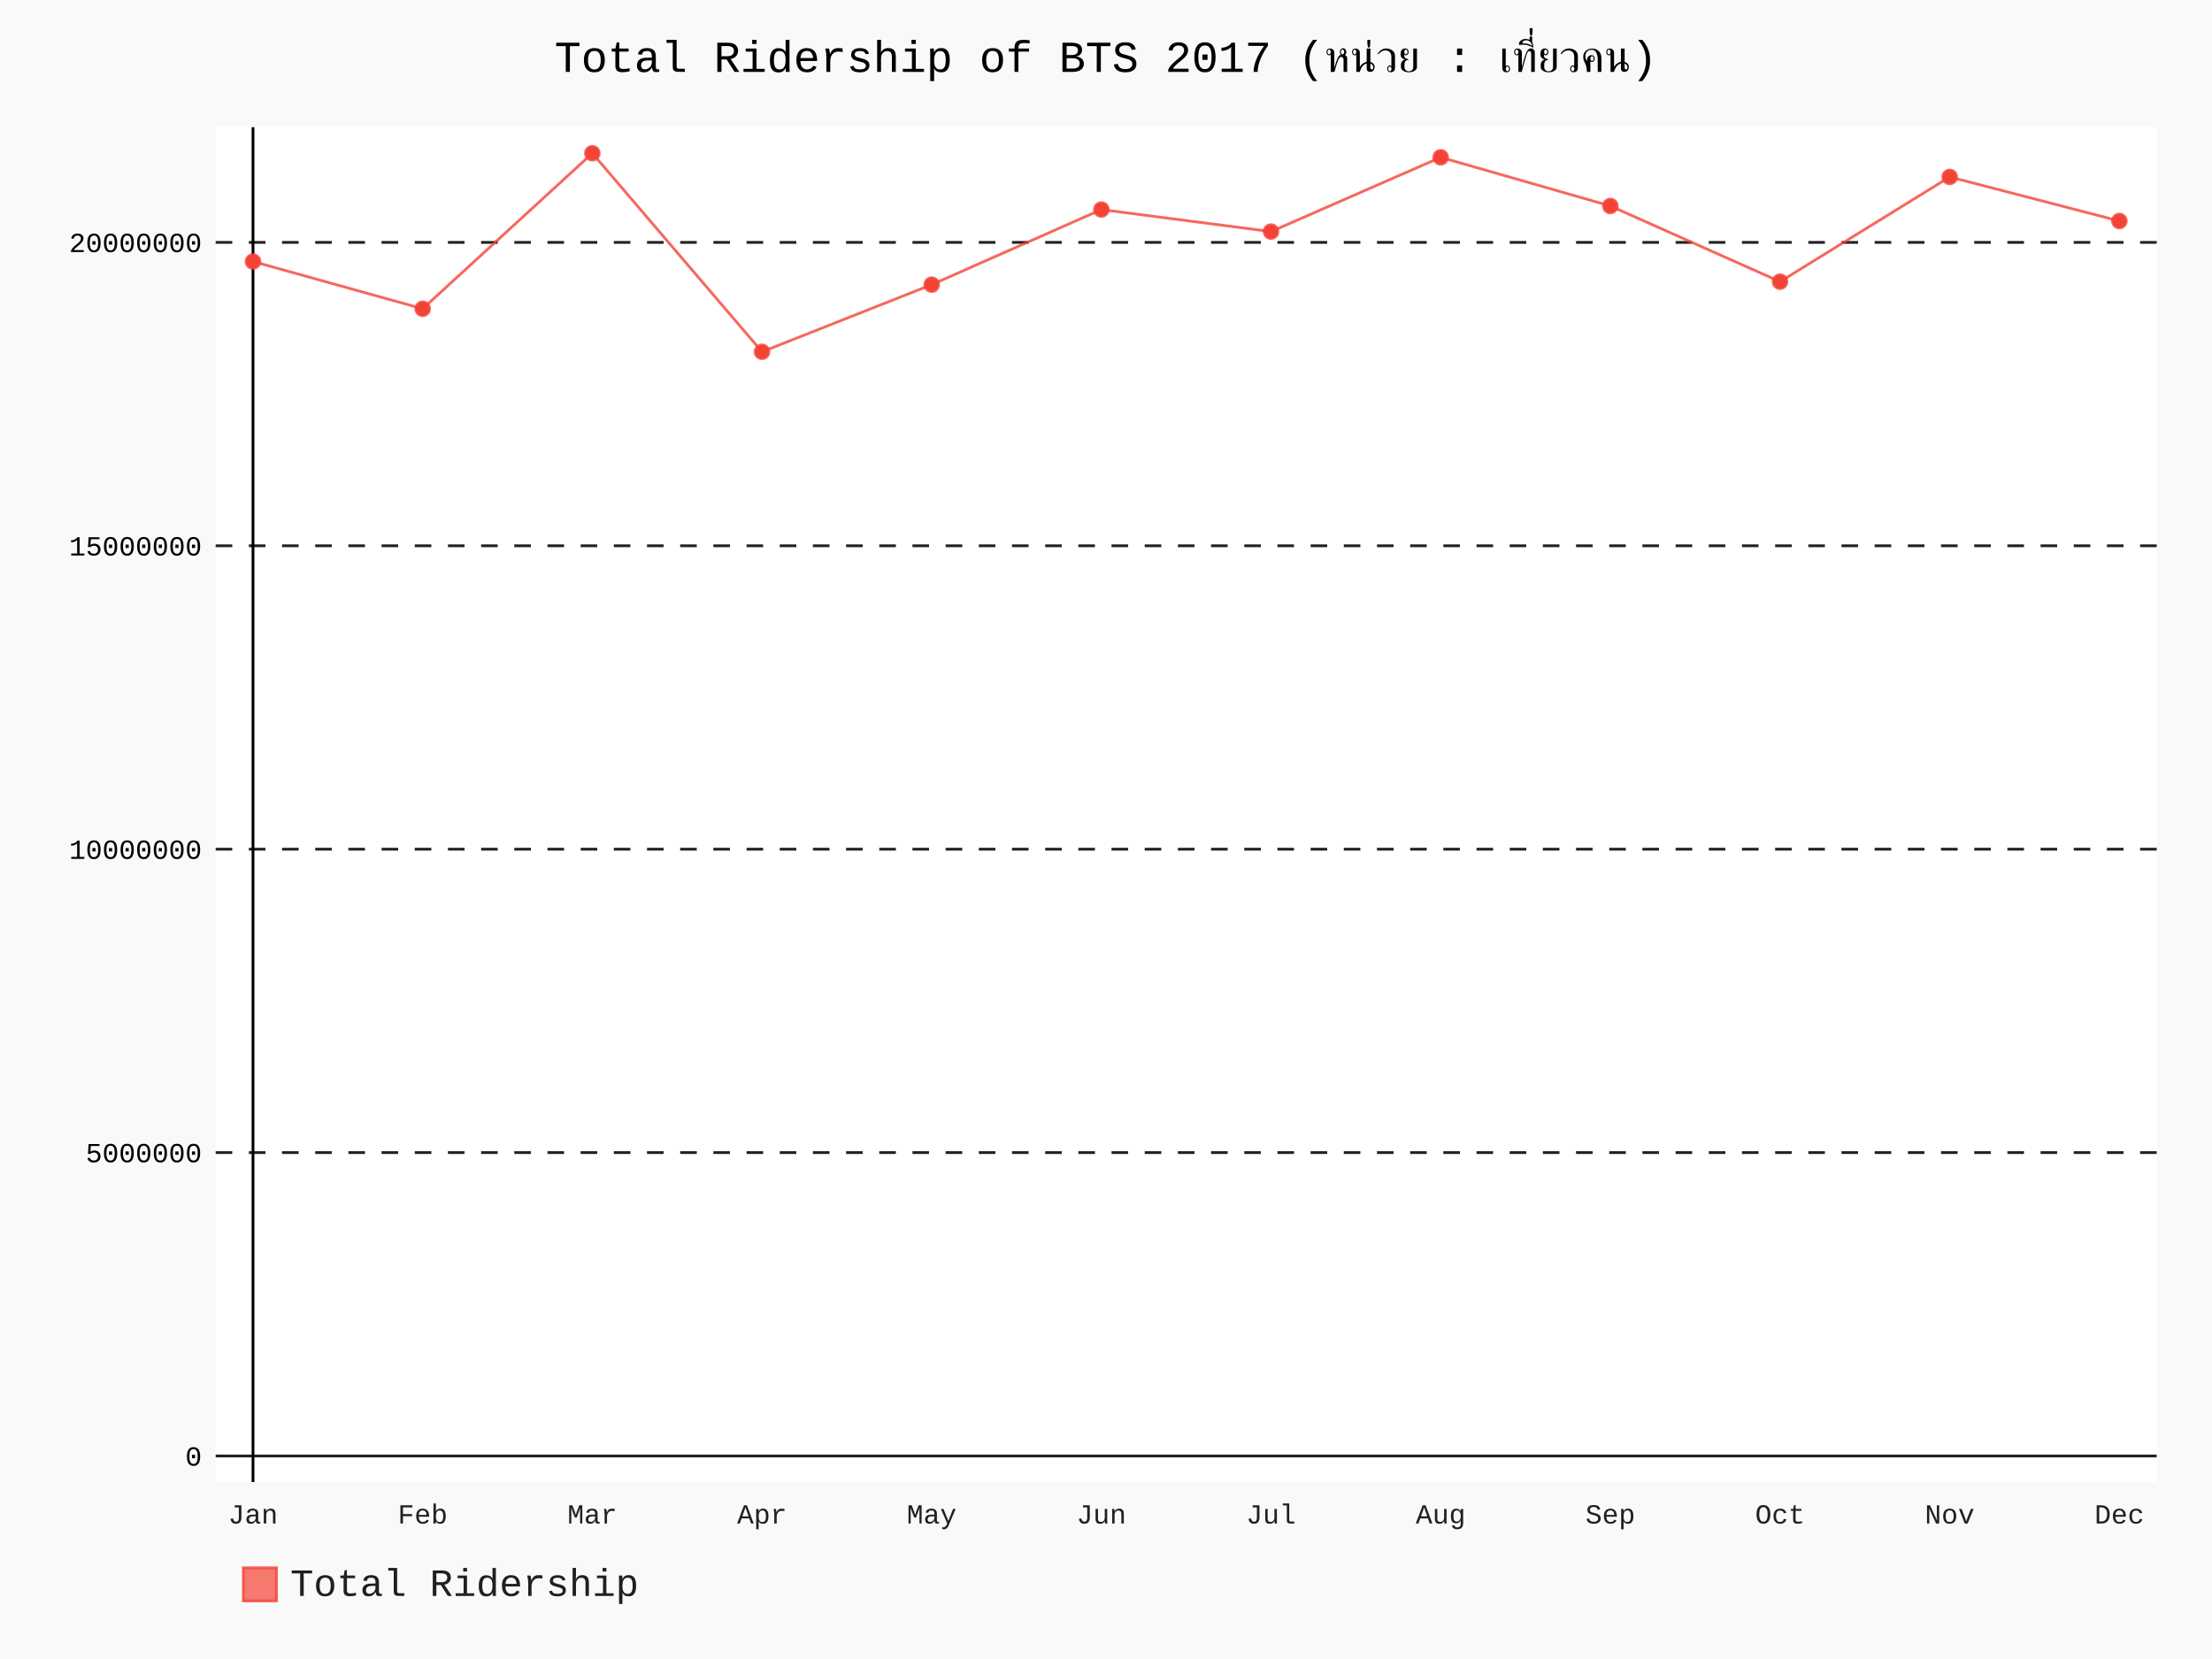
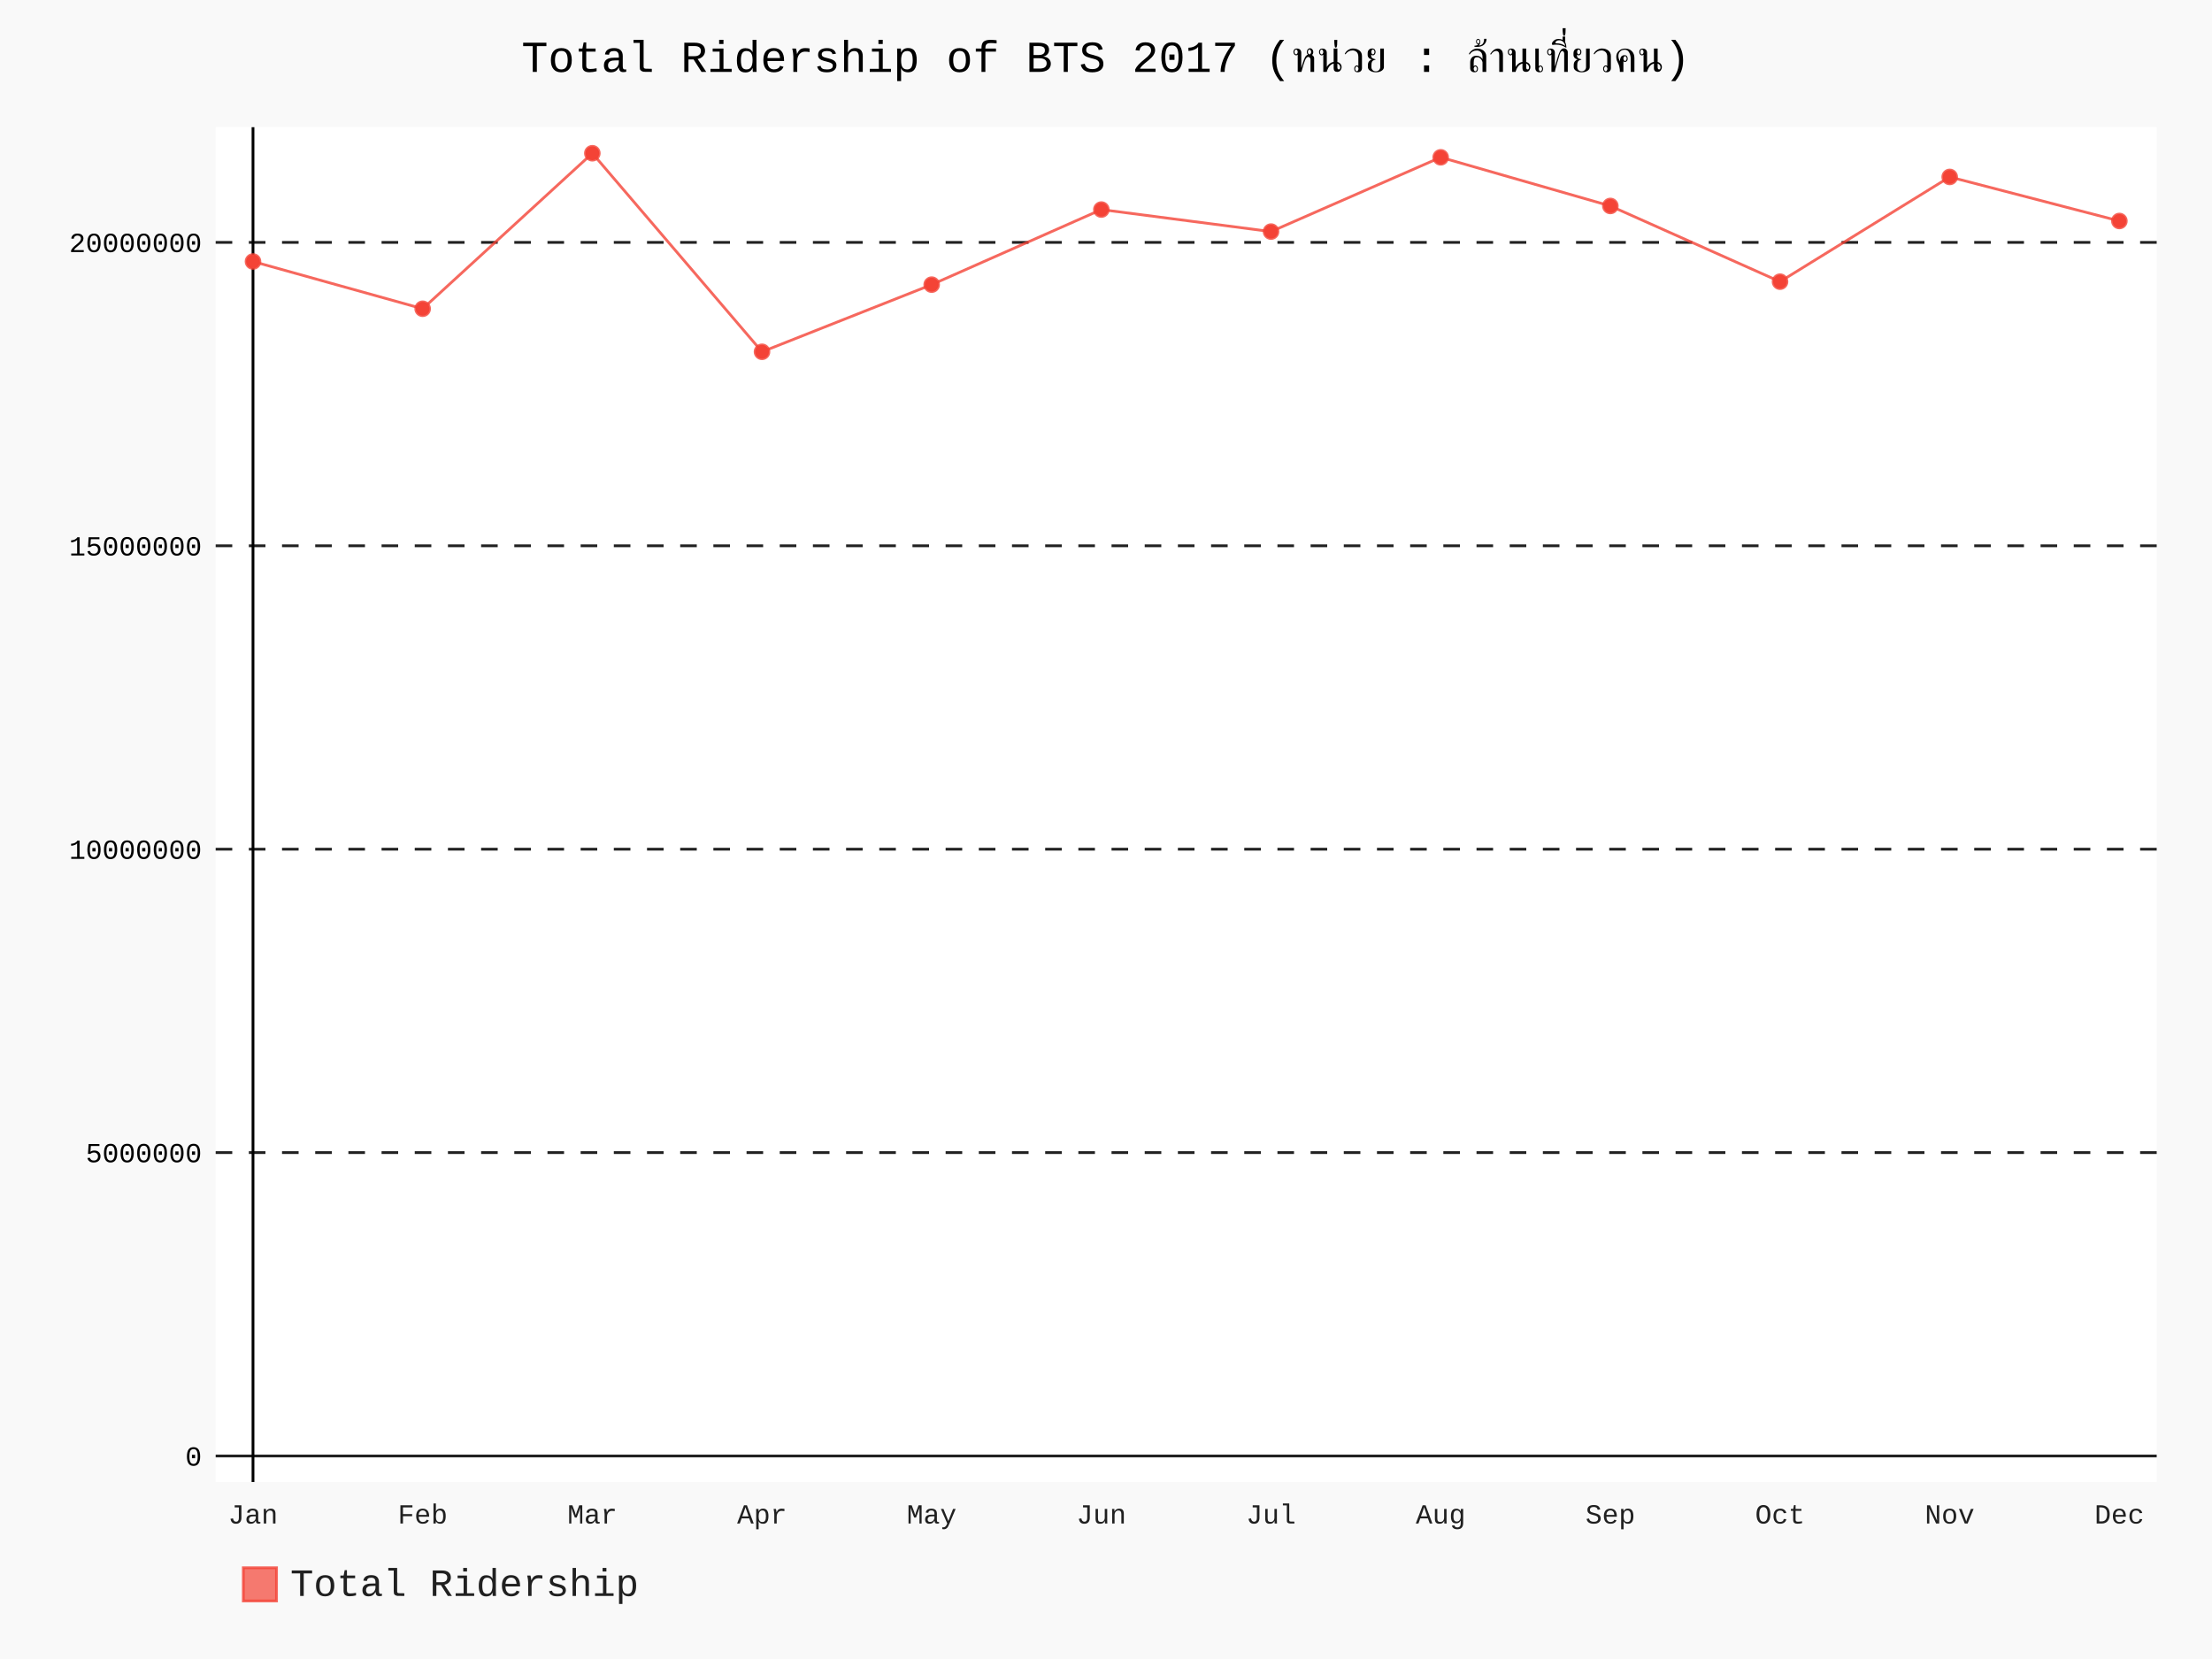
- <svg xmlns="http://www.w3.org/2000/svg" class="pygal-chart" id="chart-ec618d4e-66ff-4027-9a21-02cbb7a52569" viewBox="0 0 800 600">
+ <svg xmlns="http://www.w3.org/2000/svg" class="pygal-chart" id="chart-aa00191b-7f00-4a9d-a6c2-6b5ae167b497" viewBox="0 0 800 600">
  <defs>
-     <style type="text/css">#chart-ec618d4e-66ff-4027-9a21-02cbb7a52569{-webkit-user-select:none;-webkit-font-smoothing:antialiased;font-family:Consolas,"Liberation Mono",Menlo,Courier,monospace}#chart-ec618d4e-66ff-4027-9a21-02cbb7a52569 .title{font-family:Consolas,"Liberation Mono",Menlo,Courier,monospace;font-size:16px}#chart-ec618d4e-66ff-4027-9a21-02cbb7a52569 .legends .legend text{font-family:Consolas,"Liberation Mono",Menlo,Courier,monospace;font-size:14px}#chart-ec618d4e-66ff-4027-9a21-02cbb7a52569 .axis text{font-family:Consolas,"Liberation Mono",Menlo,Courier,monospace;font-size:10px}#chart-ec618d4e-66ff-4027-9a21-02cbb7a52569 .axis text.major{font-family:Consolas,"Liberation Mono",Menlo,Courier,monospace;font-size:10px}#chart-ec618d4e-66ff-4027-9a21-02cbb7a52569 .text-overlay text.value{font-family:Consolas,"Liberation Mono",Menlo,Courier,monospace;font-size:16px}#chart-ec618d4e-66ff-4027-9a21-02cbb7a52569 .text-overlay text.label{font-family:Consolas,"Liberation Mono",Menlo,Courier,monospace;font-size:10px}#chart-ec618d4e-66ff-4027-9a21-02cbb7a52569 .tooltip{font-family:Consolas,"Liberation Mono",Menlo,Courier,monospace;font-size:14px}#chart-ec618d4e-66ff-4027-9a21-02cbb7a52569 text.no_data{font-family:Consolas,"Liberation Mono",Menlo,Courier,monospace;font-size:64px}
- #chart-ec618d4e-66ff-4027-9a21-02cbb7a52569{background-color:rgba(249,249,249,1)}#chart-ec618d4e-66ff-4027-9a21-02cbb7a52569 path,#chart-ec618d4e-66ff-4027-9a21-02cbb7a52569 line,#chart-ec618d4e-66ff-4027-9a21-02cbb7a52569 rect,#chart-ec618d4e-66ff-4027-9a21-02cbb7a52569 circle{-webkit-transition:150ms;-moz-transition:150ms;transition:150ms}#chart-ec618d4e-66ff-4027-9a21-02cbb7a52569 .graph &gt; .background{fill:rgba(249,249,249,1)}#chart-ec618d4e-66ff-4027-9a21-02cbb7a52569 .plot &gt; .background{fill:rgba(255,255,255,1)}#chart-ec618d4e-66ff-4027-9a21-02cbb7a52569 .graph{fill:rgba(0,0,0,.87)}#chart-ec618d4e-66ff-4027-9a21-02cbb7a52569 text.no_data{fill:rgba(0,0,0,1)}#chart-ec618d4e-66ff-4027-9a21-02cbb7a52569 .title{fill:rgba(0,0,0,1)}#chart-ec618d4e-66ff-4027-9a21-02cbb7a52569 .legends .legend text{fill:rgba(0,0,0,.87)}#chart-ec618d4e-66ff-4027-9a21-02cbb7a52569 .legends .legend:hover text{fill:rgba(0,0,0,1)}#chart-ec618d4e-66ff-4027-9a21-02cbb7a52569 .axis .line{stroke:rgba(0,0,0,1)}#chart-ec618d4e-66ff-4027-9a21-02cbb7a52569 .axis .guide.line{stroke:rgba(0,0,0,.54)}#chart-ec618d4e-66ff-4027-9a21-02cbb7a52569 .axis .major.line{stroke:rgba(0,0,0,.87)}#chart-ec618d4e-66ff-4027-9a21-02cbb7a52569 .axis text.major{fill:rgba(0,0,0,1)}#chart-ec618d4e-66ff-4027-9a21-02cbb7a52569 .axis.y .guides:hover .guide.line,#chart-ec618d4e-66ff-4027-9a21-02cbb7a52569 .line-graph .axis.x .guides:hover .guide.line,#chart-ec618d4e-66ff-4027-9a21-02cbb7a52569 .stackedline-graph .axis.x .guides:hover .guide.line,#chart-ec618d4e-66ff-4027-9a21-02cbb7a52569 .xy-graph .axis.x .guides:hover .guide.line{stroke:rgba(0,0,0,1)}#chart-ec618d4e-66ff-4027-9a21-02cbb7a52569 .axis .guides:hover text{fill:rgba(0,0,0,1)}#chart-ec618d4e-66ff-4027-9a21-02cbb7a52569 .reactive{fill-opacity:.7;stroke-opacity:.8}#chart-ec618d4e-66ff-4027-9a21-02cbb7a52569 .ci{stroke:rgba(0,0,0,.87)}#chart-ec618d4e-66ff-4027-9a21-02cbb7a52569 .reactive.active,#chart-ec618d4e-66ff-4027-9a21-02cbb7a52569 .active .reactive{fill-opacity:.8;stroke-opacity:.9;stroke-width:4}#chart-ec618d4e-66ff-4027-9a21-02cbb7a52569 .ci .reactive.active{stroke-width:1.5}#chart-ec618d4e-66ff-4027-9a21-02cbb7a52569 .series text{fill:rgba(0,0,0,1)}#chart-ec618d4e-66ff-4027-9a21-02cbb7a52569 .tooltip rect{fill:rgba(255,255,255,1);stroke:rgba(0,0,0,1);-webkit-transition:opacity 150ms;-moz-transition:opacity 150ms;transition:opacity 150ms}#chart-ec618d4e-66ff-4027-9a21-02cbb7a52569 .tooltip .label{fill:rgba(0,0,0,.87)}#chart-ec618d4e-66ff-4027-9a21-02cbb7a52569 .tooltip .label{fill:rgba(0,0,0,.87)}#chart-ec618d4e-66ff-4027-9a21-02cbb7a52569 .tooltip .legend{font-size:.8em;fill:rgba(0,0,0,.54)}#chart-ec618d4e-66ff-4027-9a21-02cbb7a52569 .tooltip .x_label{font-size:.6em;fill:rgba(0,0,0,1)}#chart-ec618d4e-66ff-4027-9a21-02cbb7a52569 .tooltip .xlink{font-size:.5em;text-decoration:underline}#chart-ec618d4e-66ff-4027-9a21-02cbb7a52569 .tooltip .value{font-size:1.5em}#chart-ec618d4e-66ff-4027-9a21-02cbb7a52569 .bound{font-size:.5em}#chart-ec618d4e-66ff-4027-9a21-02cbb7a52569 .max-value{font-size:.75em;fill:rgba(0,0,0,.54)}#chart-ec618d4e-66ff-4027-9a21-02cbb7a52569 .map-element{fill:rgba(255,255,255,1);stroke:rgba(0,0,0,.54) !important}#chart-ec618d4e-66ff-4027-9a21-02cbb7a52569 .map-element .reactive{fill-opacity:inherit;stroke-opacity:inherit}#chart-ec618d4e-66ff-4027-9a21-02cbb7a52569 .color-0,#chart-ec618d4e-66ff-4027-9a21-02cbb7a52569 .color-0 a:visited{stroke:#F44336;fill:#F44336}#chart-ec618d4e-66ff-4027-9a21-02cbb7a52569 .text-overlay .color-0 text{fill:black}
- #chart-ec618d4e-66ff-4027-9a21-02cbb7a52569 text.no_data{text-anchor:middle}#chart-ec618d4e-66ff-4027-9a21-02cbb7a52569 .guide.line{fill:none}#chart-ec618d4e-66ff-4027-9a21-02cbb7a52569 .centered{text-anchor:middle}#chart-ec618d4e-66ff-4027-9a21-02cbb7a52569 .title{text-anchor:middle}#chart-ec618d4e-66ff-4027-9a21-02cbb7a52569 .legends .legend text{fill-opacity:1}#chart-ec618d4e-66ff-4027-9a21-02cbb7a52569 .axis.x text{text-anchor:middle}#chart-ec618d4e-66ff-4027-9a21-02cbb7a52569 .axis.x:not(.web) text[transform]{text-anchor:start}#chart-ec618d4e-66ff-4027-9a21-02cbb7a52569 .axis.x:not(.web) text[transform].backwards{text-anchor:end}#chart-ec618d4e-66ff-4027-9a21-02cbb7a52569 .axis.y text{text-anchor:end}#chart-ec618d4e-66ff-4027-9a21-02cbb7a52569 .axis.y text[transform].backwards{text-anchor:start}#chart-ec618d4e-66ff-4027-9a21-02cbb7a52569 .axis.y2 text{text-anchor:start}#chart-ec618d4e-66ff-4027-9a21-02cbb7a52569 .axis.y2 text[transform].backwards{text-anchor:end}#chart-ec618d4e-66ff-4027-9a21-02cbb7a52569 .axis .guide.line{stroke-dasharray:4,4}#chart-ec618d4e-66ff-4027-9a21-02cbb7a52569 .axis .major.guide.line{stroke-dasharray:6,6}#chart-ec618d4e-66ff-4027-9a21-02cbb7a52569 .horizontal .axis.y .guide.line,#chart-ec618d4e-66ff-4027-9a21-02cbb7a52569 .horizontal .axis.y2 .guide.line,#chart-ec618d4e-66ff-4027-9a21-02cbb7a52569 .vertical .axis.x .guide.line{opacity:0}#chart-ec618d4e-66ff-4027-9a21-02cbb7a52569 .horizontal .axis.always_show .guide.line,#chart-ec618d4e-66ff-4027-9a21-02cbb7a52569 .vertical .axis.always_show .guide.line{opacity:1 !important}#chart-ec618d4e-66ff-4027-9a21-02cbb7a52569 .axis.y .guides:hover .guide.line,#chart-ec618d4e-66ff-4027-9a21-02cbb7a52569 .axis.y2 .guides:hover .guide.line,#chart-ec618d4e-66ff-4027-9a21-02cbb7a52569 .axis.x .guides:hover .guide.line{opacity:1}#chart-ec618d4e-66ff-4027-9a21-02cbb7a52569 .axis .guides:hover text{opacity:1}#chart-ec618d4e-66ff-4027-9a21-02cbb7a52569 .nofill{fill:none}#chart-ec618d4e-66ff-4027-9a21-02cbb7a52569 .subtle-fill{fill-opacity:.2}#chart-ec618d4e-66ff-4027-9a21-02cbb7a52569 .dot{stroke-width:1px;fill-opacity:1}#chart-ec618d4e-66ff-4027-9a21-02cbb7a52569 .dot.active{stroke-width:5px}#chart-ec618d4e-66ff-4027-9a21-02cbb7a52569 .dot.negative{fill:transparent}#chart-ec618d4e-66ff-4027-9a21-02cbb7a52569 text,#chart-ec618d4e-66ff-4027-9a21-02cbb7a52569 tspan{stroke:none !important}#chart-ec618d4e-66ff-4027-9a21-02cbb7a52569 .series text.active{opacity:1}#chart-ec618d4e-66ff-4027-9a21-02cbb7a52569 .tooltip rect{fill-opacity:.95;stroke-width:.5}#chart-ec618d4e-66ff-4027-9a21-02cbb7a52569 .tooltip text{fill-opacity:1}#chart-ec618d4e-66ff-4027-9a21-02cbb7a52569 .showable{visibility:hidden}#chart-ec618d4e-66ff-4027-9a21-02cbb7a52569 .showable.shown{visibility:visible}#chart-ec618d4e-66ff-4027-9a21-02cbb7a52569 .gauge-background{fill:rgba(229,229,229,1);stroke:none}#chart-ec618d4e-66ff-4027-9a21-02cbb7a52569 .bg-lines{stroke:rgba(249,249,249,1);stroke-width:2px}</style>
+     <style type="text/css">#chart-aa00191b-7f00-4a9d-a6c2-6b5ae167b497{-webkit-user-select:none;-webkit-font-smoothing:antialiased;font-family:Consolas,"Liberation Mono",Menlo,Courier,monospace}#chart-aa00191b-7f00-4a9d-a6c2-6b5ae167b497 .title{font-family:Consolas,"Liberation Mono",Menlo,Courier,monospace;font-size:16px}#chart-aa00191b-7f00-4a9d-a6c2-6b5ae167b497 .legends .legend text{font-family:Consolas,"Liberation Mono",Menlo,Courier,monospace;font-size:14px}#chart-aa00191b-7f00-4a9d-a6c2-6b5ae167b497 .axis text{font-family:Consolas,"Liberation Mono",Menlo,Courier,monospace;font-size:10px}#chart-aa00191b-7f00-4a9d-a6c2-6b5ae167b497 .axis text.major{font-family:Consolas,"Liberation Mono",Menlo,Courier,monospace;font-size:10px}#chart-aa00191b-7f00-4a9d-a6c2-6b5ae167b497 .text-overlay text.value{font-family:Consolas,"Liberation Mono",Menlo,Courier,monospace;font-size:16px}#chart-aa00191b-7f00-4a9d-a6c2-6b5ae167b497 .text-overlay text.label{font-family:Consolas,"Liberation Mono",Menlo,Courier,monospace;font-size:10px}#chart-aa00191b-7f00-4a9d-a6c2-6b5ae167b497 .tooltip{font-family:Consolas,"Liberation Mono",Menlo,Courier,monospace;font-size:14px}#chart-aa00191b-7f00-4a9d-a6c2-6b5ae167b497 text.no_data{font-family:Consolas,"Liberation Mono",Menlo,Courier,monospace;font-size:64px}
+ #chart-aa00191b-7f00-4a9d-a6c2-6b5ae167b497{background-color:rgba(249,249,249,1)}#chart-aa00191b-7f00-4a9d-a6c2-6b5ae167b497 path,#chart-aa00191b-7f00-4a9d-a6c2-6b5ae167b497 line,#chart-aa00191b-7f00-4a9d-a6c2-6b5ae167b497 rect,#chart-aa00191b-7f00-4a9d-a6c2-6b5ae167b497 circle{-webkit-transition:150ms;-moz-transition:150ms;transition:150ms}#chart-aa00191b-7f00-4a9d-a6c2-6b5ae167b497 .graph &gt; .background{fill:rgba(249,249,249,1)}#chart-aa00191b-7f00-4a9d-a6c2-6b5ae167b497 .plot &gt; .background{fill:rgba(255,255,255,1)}#chart-aa00191b-7f00-4a9d-a6c2-6b5ae167b497 .graph{fill:rgba(0,0,0,.87)}#chart-aa00191b-7f00-4a9d-a6c2-6b5ae167b497 text.no_data{fill:rgba(0,0,0,1)}#chart-aa00191b-7f00-4a9d-a6c2-6b5ae167b497 .title{fill:rgba(0,0,0,1)}#chart-aa00191b-7f00-4a9d-a6c2-6b5ae167b497 .legends .legend text{fill:rgba(0,0,0,.87)}#chart-aa00191b-7f00-4a9d-a6c2-6b5ae167b497 .legends .legend:hover text{fill:rgba(0,0,0,1)}#chart-aa00191b-7f00-4a9d-a6c2-6b5ae167b497 .axis .line{stroke:rgba(0,0,0,1)}#chart-aa00191b-7f00-4a9d-a6c2-6b5ae167b497 .axis .guide.line{stroke:rgba(0,0,0,.54)}#chart-aa00191b-7f00-4a9d-a6c2-6b5ae167b497 .axis .major.line{stroke:rgba(0,0,0,.87)}#chart-aa00191b-7f00-4a9d-a6c2-6b5ae167b497 .axis text.major{fill:rgba(0,0,0,1)}#chart-aa00191b-7f00-4a9d-a6c2-6b5ae167b497 .axis.y .guides:hover .guide.line,#chart-aa00191b-7f00-4a9d-a6c2-6b5ae167b497 .line-graph .axis.x .guides:hover .guide.line,#chart-aa00191b-7f00-4a9d-a6c2-6b5ae167b497 .stackedline-graph .axis.x .guides:hover .guide.line,#chart-aa00191b-7f00-4a9d-a6c2-6b5ae167b497 .xy-graph .axis.x .guides:hover .guide.line{stroke:rgba(0,0,0,1)}#chart-aa00191b-7f00-4a9d-a6c2-6b5ae167b497 .axis .guides:hover text{fill:rgba(0,0,0,1)}#chart-aa00191b-7f00-4a9d-a6c2-6b5ae167b497 .reactive{fill-opacity:.7;stroke-opacity:.8}#chart-aa00191b-7f00-4a9d-a6c2-6b5ae167b497 .ci{stroke:rgba(0,0,0,.87)}#chart-aa00191b-7f00-4a9d-a6c2-6b5ae167b497 .reactive.active,#chart-aa00191b-7f00-4a9d-a6c2-6b5ae167b497 .active .reactive{fill-opacity:.8;stroke-opacity:.9;stroke-width:4}#chart-aa00191b-7f00-4a9d-a6c2-6b5ae167b497 .ci .reactive.active{stroke-width:1.5}#chart-aa00191b-7f00-4a9d-a6c2-6b5ae167b497 .series text{fill:rgba(0,0,0,1)}#chart-aa00191b-7f00-4a9d-a6c2-6b5ae167b497 .tooltip rect{fill:rgba(255,255,255,1);stroke:rgba(0,0,0,1);-webkit-transition:opacity 150ms;-moz-transition:opacity 150ms;transition:opacity 150ms}#chart-aa00191b-7f00-4a9d-a6c2-6b5ae167b497 .tooltip .label{fill:rgba(0,0,0,.87)}#chart-aa00191b-7f00-4a9d-a6c2-6b5ae167b497 .tooltip .label{fill:rgba(0,0,0,.87)}#chart-aa00191b-7f00-4a9d-a6c2-6b5ae167b497 .tooltip .legend{font-size:.8em;fill:rgba(0,0,0,.54)}#chart-aa00191b-7f00-4a9d-a6c2-6b5ae167b497 .tooltip .x_label{font-size:.6em;fill:rgba(0,0,0,1)}#chart-aa00191b-7f00-4a9d-a6c2-6b5ae167b497 .tooltip .xlink{font-size:.5em;text-decoration:underline}#chart-aa00191b-7f00-4a9d-a6c2-6b5ae167b497 .tooltip .value{font-size:1.5em}#chart-aa00191b-7f00-4a9d-a6c2-6b5ae167b497 .bound{font-size:.5em}#chart-aa00191b-7f00-4a9d-a6c2-6b5ae167b497 .max-value{font-size:.75em;fill:rgba(0,0,0,.54)}#chart-aa00191b-7f00-4a9d-a6c2-6b5ae167b497 .map-element{fill:rgba(255,255,255,1);stroke:rgba(0,0,0,.54) !important}#chart-aa00191b-7f00-4a9d-a6c2-6b5ae167b497 .map-element .reactive{fill-opacity:inherit;stroke-opacity:inherit}#chart-aa00191b-7f00-4a9d-a6c2-6b5ae167b497 .color-0,#chart-aa00191b-7f00-4a9d-a6c2-6b5ae167b497 .color-0 a:visited{stroke:#F44336;fill:#F44336}#chart-aa00191b-7f00-4a9d-a6c2-6b5ae167b497 .text-overlay .color-0 text{fill:black}
+ #chart-aa00191b-7f00-4a9d-a6c2-6b5ae167b497 text.no_data{text-anchor:middle}#chart-aa00191b-7f00-4a9d-a6c2-6b5ae167b497 .guide.line{fill:none}#chart-aa00191b-7f00-4a9d-a6c2-6b5ae167b497 .centered{text-anchor:middle}#chart-aa00191b-7f00-4a9d-a6c2-6b5ae167b497 .title{text-anchor:middle}#chart-aa00191b-7f00-4a9d-a6c2-6b5ae167b497 .legends .legend text{fill-opacity:1}#chart-aa00191b-7f00-4a9d-a6c2-6b5ae167b497 .axis.x text{text-anchor:middle}#chart-aa00191b-7f00-4a9d-a6c2-6b5ae167b497 .axis.x:not(.web) text[transform]{text-anchor:start}#chart-aa00191b-7f00-4a9d-a6c2-6b5ae167b497 .axis.x:not(.web) text[transform].backwards{text-anchor:end}#chart-aa00191b-7f00-4a9d-a6c2-6b5ae167b497 .axis.y text{text-anchor:end}#chart-aa00191b-7f00-4a9d-a6c2-6b5ae167b497 .axis.y text[transform].backwards{text-anchor:start}#chart-aa00191b-7f00-4a9d-a6c2-6b5ae167b497 .axis.y2 text{text-anchor:start}#chart-aa00191b-7f00-4a9d-a6c2-6b5ae167b497 .axis.y2 text[transform].backwards{text-anchor:end}#chart-aa00191b-7f00-4a9d-a6c2-6b5ae167b497 .axis .guide.line{stroke-dasharray:4,4}#chart-aa00191b-7f00-4a9d-a6c2-6b5ae167b497 .axis .major.guide.line{stroke-dasharray:6,6}#chart-aa00191b-7f00-4a9d-a6c2-6b5ae167b497 .horizontal .axis.y .guide.line,#chart-aa00191b-7f00-4a9d-a6c2-6b5ae167b497 .horizontal .axis.y2 .guide.line,#chart-aa00191b-7f00-4a9d-a6c2-6b5ae167b497 .vertical .axis.x .guide.line{opacity:0}#chart-aa00191b-7f00-4a9d-a6c2-6b5ae167b497 .horizontal .axis.always_show .guide.line,#chart-aa00191b-7f00-4a9d-a6c2-6b5ae167b497 .vertical .axis.always_show .guide.line{opacity:1 !important}#chart-aa00191b-7f00-4a9d-a6c2-6b5ae167b497 .axis.y .guides:hover .guide.line,#chart-aa00191b-7f00-4a9d-a6c2-6b5ae167b497 .axis.y2 .guides:hover .guide.line,#chart-aa00191b-7f00-4a9d-a6c2-6b5ae167b497 .axis.x .guides:hover .guide.line{opacity:1}#chart-aa00191b-7f00-4a9d-a6c2-6b5ae167b497 .axis .guides:hover text{opacity:1}#chart-aa00191b-7f00-4a9d-a6c2-6b5ae167b497 .nofill{fill:none}#chart-aa00191b-7f00-4a9d-a6c2-6b5ae167b497 .subtle-fill{fill-opacity:.2}#chart-aa00191b-7f00-4a9d-a6c2-6b5ae167b497 .dot{stroke-width:1px;fill-opacity:1}#chart-aa00191b-7f00-4a9d-a6c2-6b5ae167b497 .dot.active{stroke-width:5px}#chart-aa00191b-7f00-4a9d-a6c2-6b5ae167b497 .dot.negative{fill:transparent}#chart-aa00191b-7f00-4a9d-a6c2-6b5ae167b497 text,#chart-aa00191b-7f00-4a9d-a6c2-6b5ae167b497 tspan{stroke:none !important}#chart-aa00191b-7f00-4a9d-a6c2-6b5ae167b497 .series text.active{opacity:1}#chart-aa00191b-7f00-4a9d-a6c2-6b5ae167b497 .tooltip rect{fill-opacity:.95;stroke-width:.5}#chart-aa00191b-7f00-4a9d-a6c2-6b5ae167b497 .tooltip text{fill-opacity:1}#chart-aa00191b-7f00-4a9d-a6c2-6b5ae167b497 .showable{visibility:hidden}#chart-aa00191b-7f00-4a9d-a6c2-6b5ae167b497 .showable.shown{visibility:visible}#chart-aa00191b-7f00-4a9d-a6c2-6b5ae167b497 .gauge-background{fill:rgba(229,229,229,1);stroke:none}#chart-aa00191b-7f00-4a9d-a6c2-6b5ae167b497 .bg-lines{stroke:rgba(249,249,249,1);stroke-width:2px}</style>
  </defs>
  <g class="graph line-graph vertical">
    <rect class="background" height="600" width="800" x="0" y="0" />
    <g class="plot" transform="translate(78, 46)">
      <rect class="background" height="490.0" width="702.0" x="0" y="0" />
      <g class="axis y always_show">
        <g class="guides">
          <path class="axis major line" d="M0 480.577 h702" />
          <text class="major" x="-5" y="484.077">0</text>
        </g>
        <g class="guides">
          <path class="major guide line" d="M0 370.849 h702" />
          <text class="major" x="-5" y="374.349">5000000</text>
        </g>
        <g class="guides">
          <path class="major guide line" d="M0 261.121 h702" />
          <text class="major" x="-5" y="264.621">10000000</text>
        </g>
        <g class="guides">
          <path class="major guide line" d="M0 151.393 h702" />
          <text class="major" x="-5" y="154.893">15000000</text>
        </g>
        <g class="guides">
          <path class="major guide line" d="M0 41.665 h702" />
          <text class="major" x="-5" y="45.165">20000000</text>
        </g>
      </g>
      <g class="axis x">
        <g class="guides">
          <path class="line" d="M13.5 0 v490" />
          <text class="" x="13.5" y="505.0">Jan</text>
        </g>
        <g class="guides">
          <path class="guide line" d="M74.864 0 v490" />
          <text class="" x="74.864" y="505.0">Feb</text>
        </g>
        <g class="guides">
          <path class="guide line" d="M136.227 0 v490" />
          <text class="" x="136.227" y="505.0">Mar</text>
        </g>
        <g class="guides">
          <path class="guide line" d="M197.591 0 v490" />
          <text class="" x="197.591" y="505.0">Apr</text>
        </g>
        <g class="guides">
          <path class="guide line" d="M258.955 0 v490" />
          <text class="" x="258.955" y="505.0">May</text>
        </g>
        <g class="guides">
          <path class="guide line" d="M320.318 0 v490" />
          <text class="" x="320.318" y="505.0">Jun</text>
        </g>
        <g class="guides">
          <path class="guide line" d="M381.682 0 v490" />
          <text class="" x="381.682" y="505.0">Jul</text>
        </g>
        <g class="guides">
          <path class="guide line" d="M443.045 0 v490" />
          <text class="" x="443.045" y="505.0">Aug</text>
        </g>
        <g class="guides">
          <path class="guide line" d="M504.409 0 v490" />
          <text class="" x="504.409" y="505.0">Sep</text>
        </g>
        <g class="guides">
          <path class="guide line" d="M565.773 0 v490" />
          <text class="" x="565.773" y="505.0">Oct</text>
        </g>
        <g class="guides">
          <path class="guide line" d="M627.136 0 v490" />
          <text class="" x="627.136" y="505.0">Nov</text>
        </g>
        <g class="guides">
          <path class="guide line" d="M688.5 0 v490" />
          <text class="" x="688.5" y="505.0">Dec</text>
        </g>
      </g>
      <g class="series serie-0 color-0">
        <path class="line reactive nofill" d="M13.5 48.574 L74.864 65.666 136.227 9.423 197.591 81.23 258.955 56.947 320.318 29.792 381.682 37.758 443.045 10.894 504.409 28.489 565.773 55.872 627.136 17.989 688.5 33.926" />
      </g>
    </g>
    <g class="titles">
-       <text class="title plot_title" x="400.0" y="26">Total Ridership of BTS 2017 (หน่วย : เที่ยวคน)</text>
+       <text class="title plot_title" x="400.0" y="26">Total Ridership of BTS 2017 (หน่วย : ล้านเที่ยวคน)</text>
    </g>
    <g class="plot overlay" transform="translate(78, 46)">
      <g class="series serie-0 color-0">
        <g class="dots">
          <circle class="dot reactive tooltip-trigger" cx="13.5" cy="48.574" r="2.5" />
        </g>
        <g class="dots">
          <circle class="dot reactive tooltip-trigger" cx="74.864" cy="65.666" r="2.5" />
        </g>
        <g class="dots">
          <circle class="dot reactive tooltip-trigger" cx="136.227" cy="9.423" r="2.5" />
        </g>
        <g class="dots">
          <circle class="dot reactive tooltip-trigger" cx="197.591" cy="81.23" r="2.5" />
        </g>
        <g class="dots">
          <circle class="dot reactive tooltip-trigger" cx="258.955" cy="56.947" r="2.5" />
        </g>
        <g class="dots">
          <circle class="dot reactive tooltip-trigger" cx="320.318" cy="29.792" r="2.5" />
        </g>
        <g class="dots">
          <circle class="dot reactive tooltip-trigger" cx="381.682" cy="37.758" r="2.5" />
        </g>
        <g class="dots">
          <circle class="dot reactive tooltip-trigger" cx="443.045" cy="10.894" r="2.5" />
        </g>
        <g class="dots">
          <circle class="dot reactive tooltip-trigger" cx="504.409" cy="28.489" r="2.5" />
        </g>
        <g class="dots">
          <circle class="dot reactive tooltip-trigger" cx="565.773" cy="55.872" r="2.5" />
        </g>
        <g class="dots">
          <circle class="dot reactive tooltip-trigger" cx="627.136" cy="17.989" r="2.5" />
        </g>
        <g class="dots">
          <circle class="dot reactive tooltip-trigger" cx="688.5" cy="33.926" r="2.5" />
        </g>
      </g>
    </g>
    <g class="plot text-overlay" transform="translate(78, 46)">
      <g class="series serie-0 color-0" />
    </g>
    <g class="plot tooltip-overlay" transform="translate(78, 46)">
      <g class="tooltip" style="opacity: 0" transform="translate(0 0)">
        <rect class="tooltip-box" height="0" rx="0" ry="0" width="0" />
        <g class="text" />
      </g>
    </g>
    <g class="legends" transform="translate(88, 566)">
      <g class="legend reactive activate-serie" id="activate-serie-0">
        <rect class="color-0 reactive" height="12" width="12" x="0.0" y="1.0" />
        <text x="17.0" y="11.2">Total Ridership</text>
      </g>
    </g>
  </g>
</svg>
